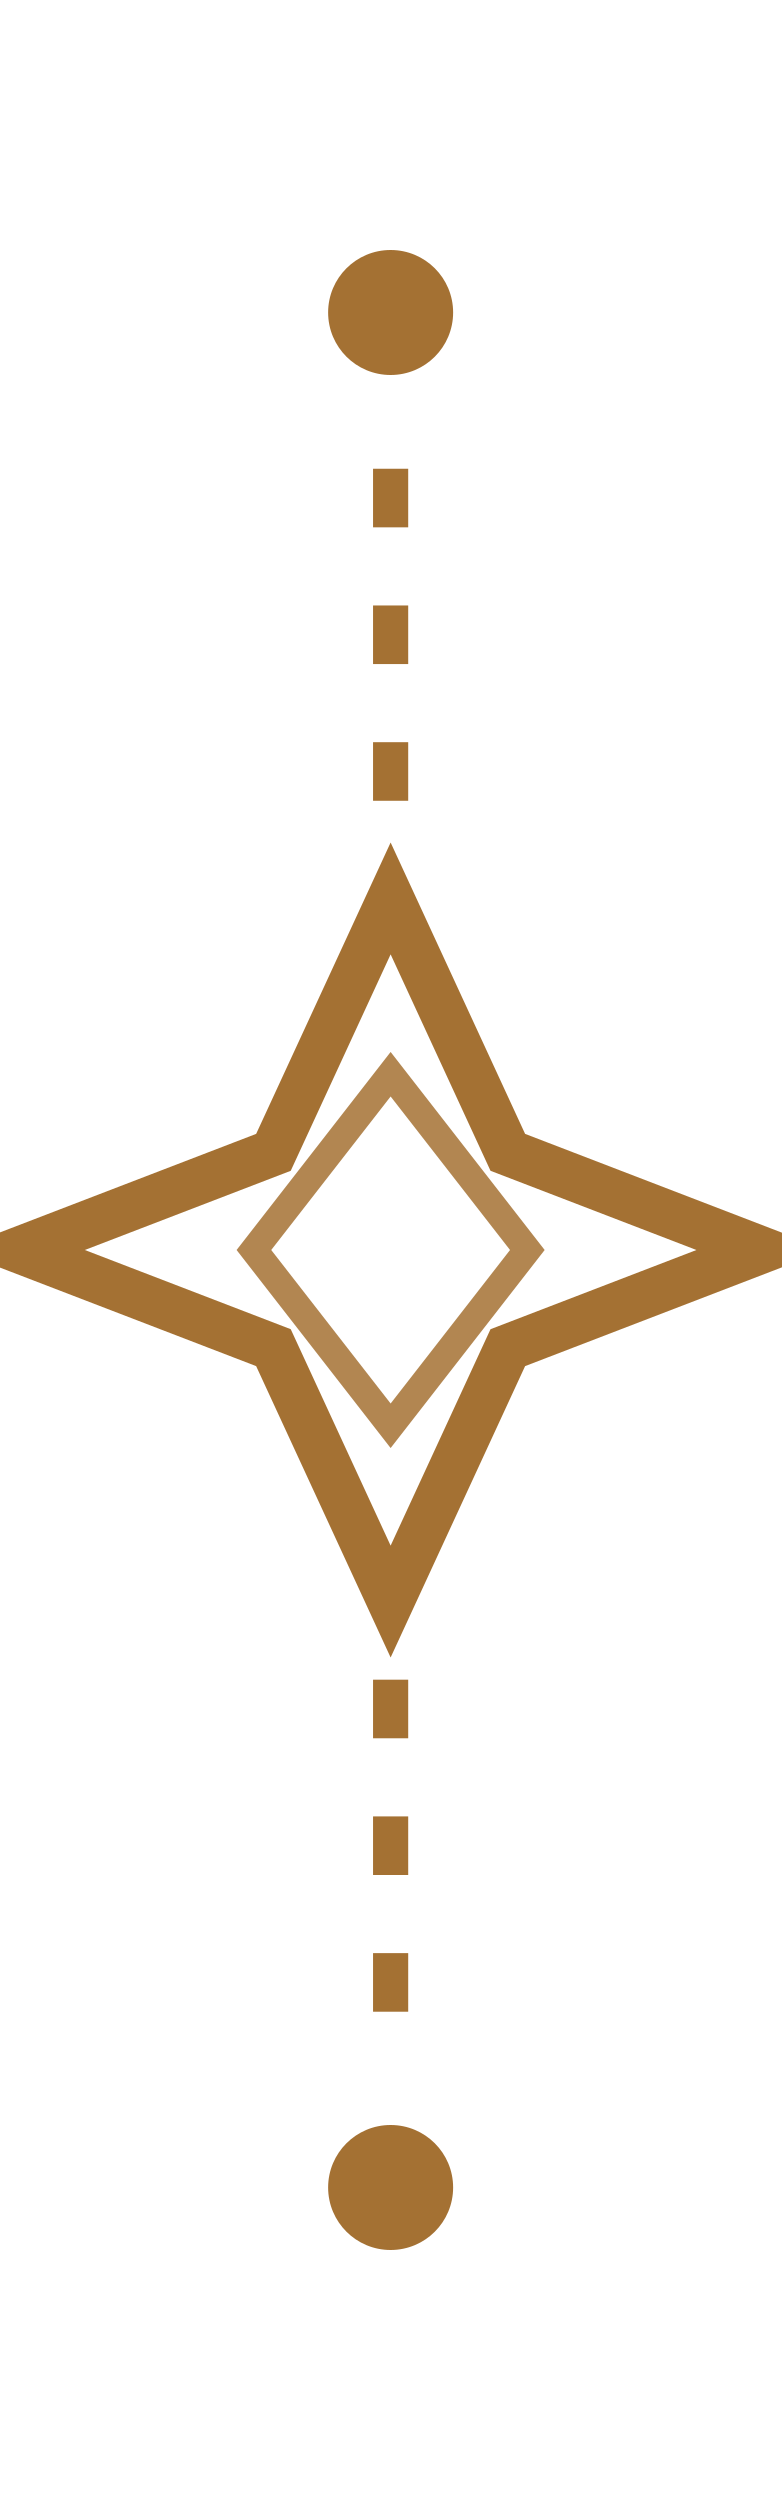
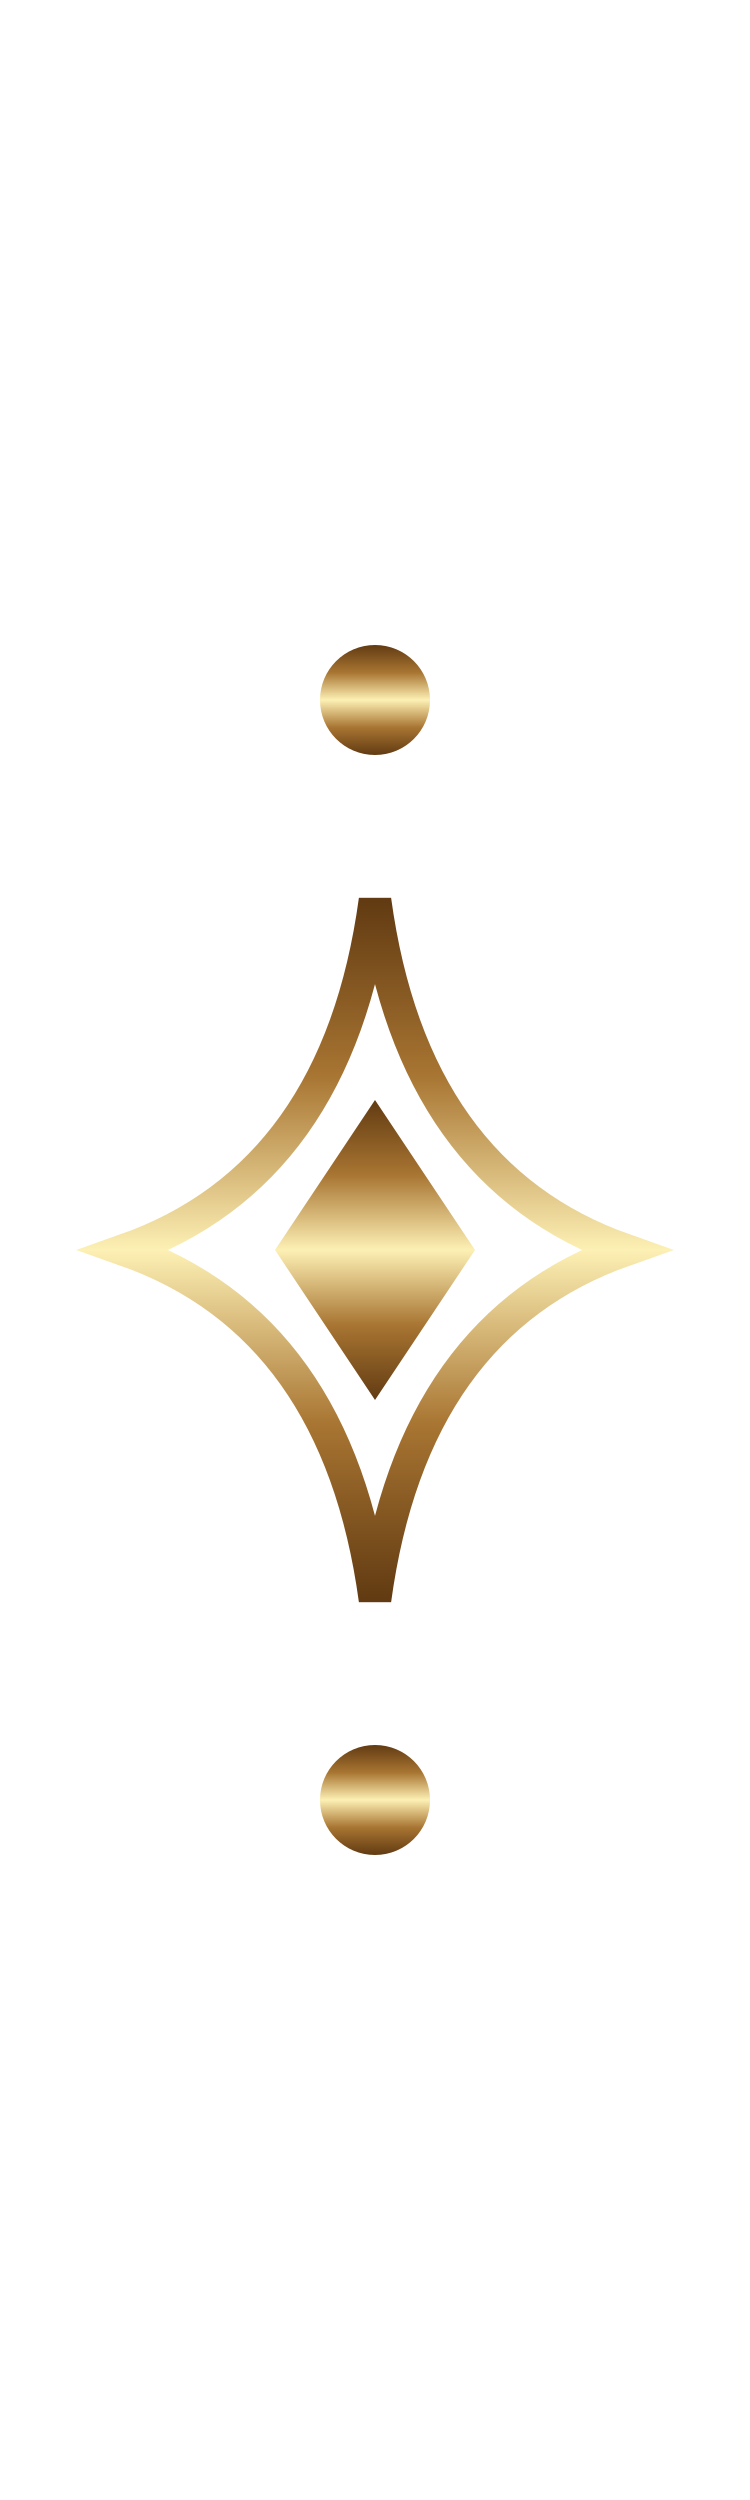
- <svg xmlns="http://www.w3.org/2000/svg" viewBox="0 0 20 64" width="100%" height="100%">
-   <circle cx="10" cy="8" r="1.6" fill="#a47133" />
-   <line x1="10" y1="12" x2="10" y2="21" stroke="#a47133" stroke-width="0.9" stroke-dasharray="1.5 2" />
-   <path d="M 10,23 L 13,29.5 L 19.5,32 L 13,34.5 L 10,41 L 7,34.5 L 0.5,32 L 7,29.5 Z" fill="none" stroke="#a47133" stroke-width="1.2" />
-   <polygon points="10,27.5 13.5,32 10,36.5 6.5,32" fill="none" stroke="#a47133" stroke-width="0.7" opacity="0.85" />
-   <line x1="10" y1="43" x2="10" y2="52" stroke="#a47133" stroke-width="0.9" stroke-dasharray="1.5 2" />
-   <circle cx="10" cy="56" r="1.6" fill="#a47133" />
+ <svg xmlns="http://www.w3.org/2000/svg" viewBox="0 0 30 100" width="30" height="100">
+   <defs>
+     <linearGradient id="gGoldStar" x1="0%" y1="0%" x2="0%" y2="100%">
+       <stop offset="0%" stop-color="#623b12" />
+       <stop offset="25%" stop-color="#a87532" />
+       <stop offset="50%" stop-color="#fdf0b4" />
+       <stop offset="75%" stop-color="#a87532" />
+       <stop offset="100%" stop-color="#623b12" />
+     </linearGradient>
+   </defs>
+   <line x1="15" y1="0" x2="15" y2="28" stroke="url(#gGoldStar)" stroke-width="1.3" />
+   <circle cx="15" cy="28" r="2.2" fill="url(#gGoldStar)" />
+   <path d="M 15,36 Q 16.5,47 25,50 Q 16.5,53 15,64 Q 13.5,53 5,50 Q 13.5,47 15,36 Z" fill="none" stroke="url(#gGoldStar)" stroke-width="1.3" />
+   <polygon points="15,44 19,50 15,56 11,50" fill="url(#gGoldStar)" />
+   <circle cx="15" cy="72" r="2.2" fill="url(#gGoldStar)" />
+   <line x1="15" y1="72" x2="15" y2="100" stroke="url(#gGoldStar)" stroke-width="1.3" />
</svg>
